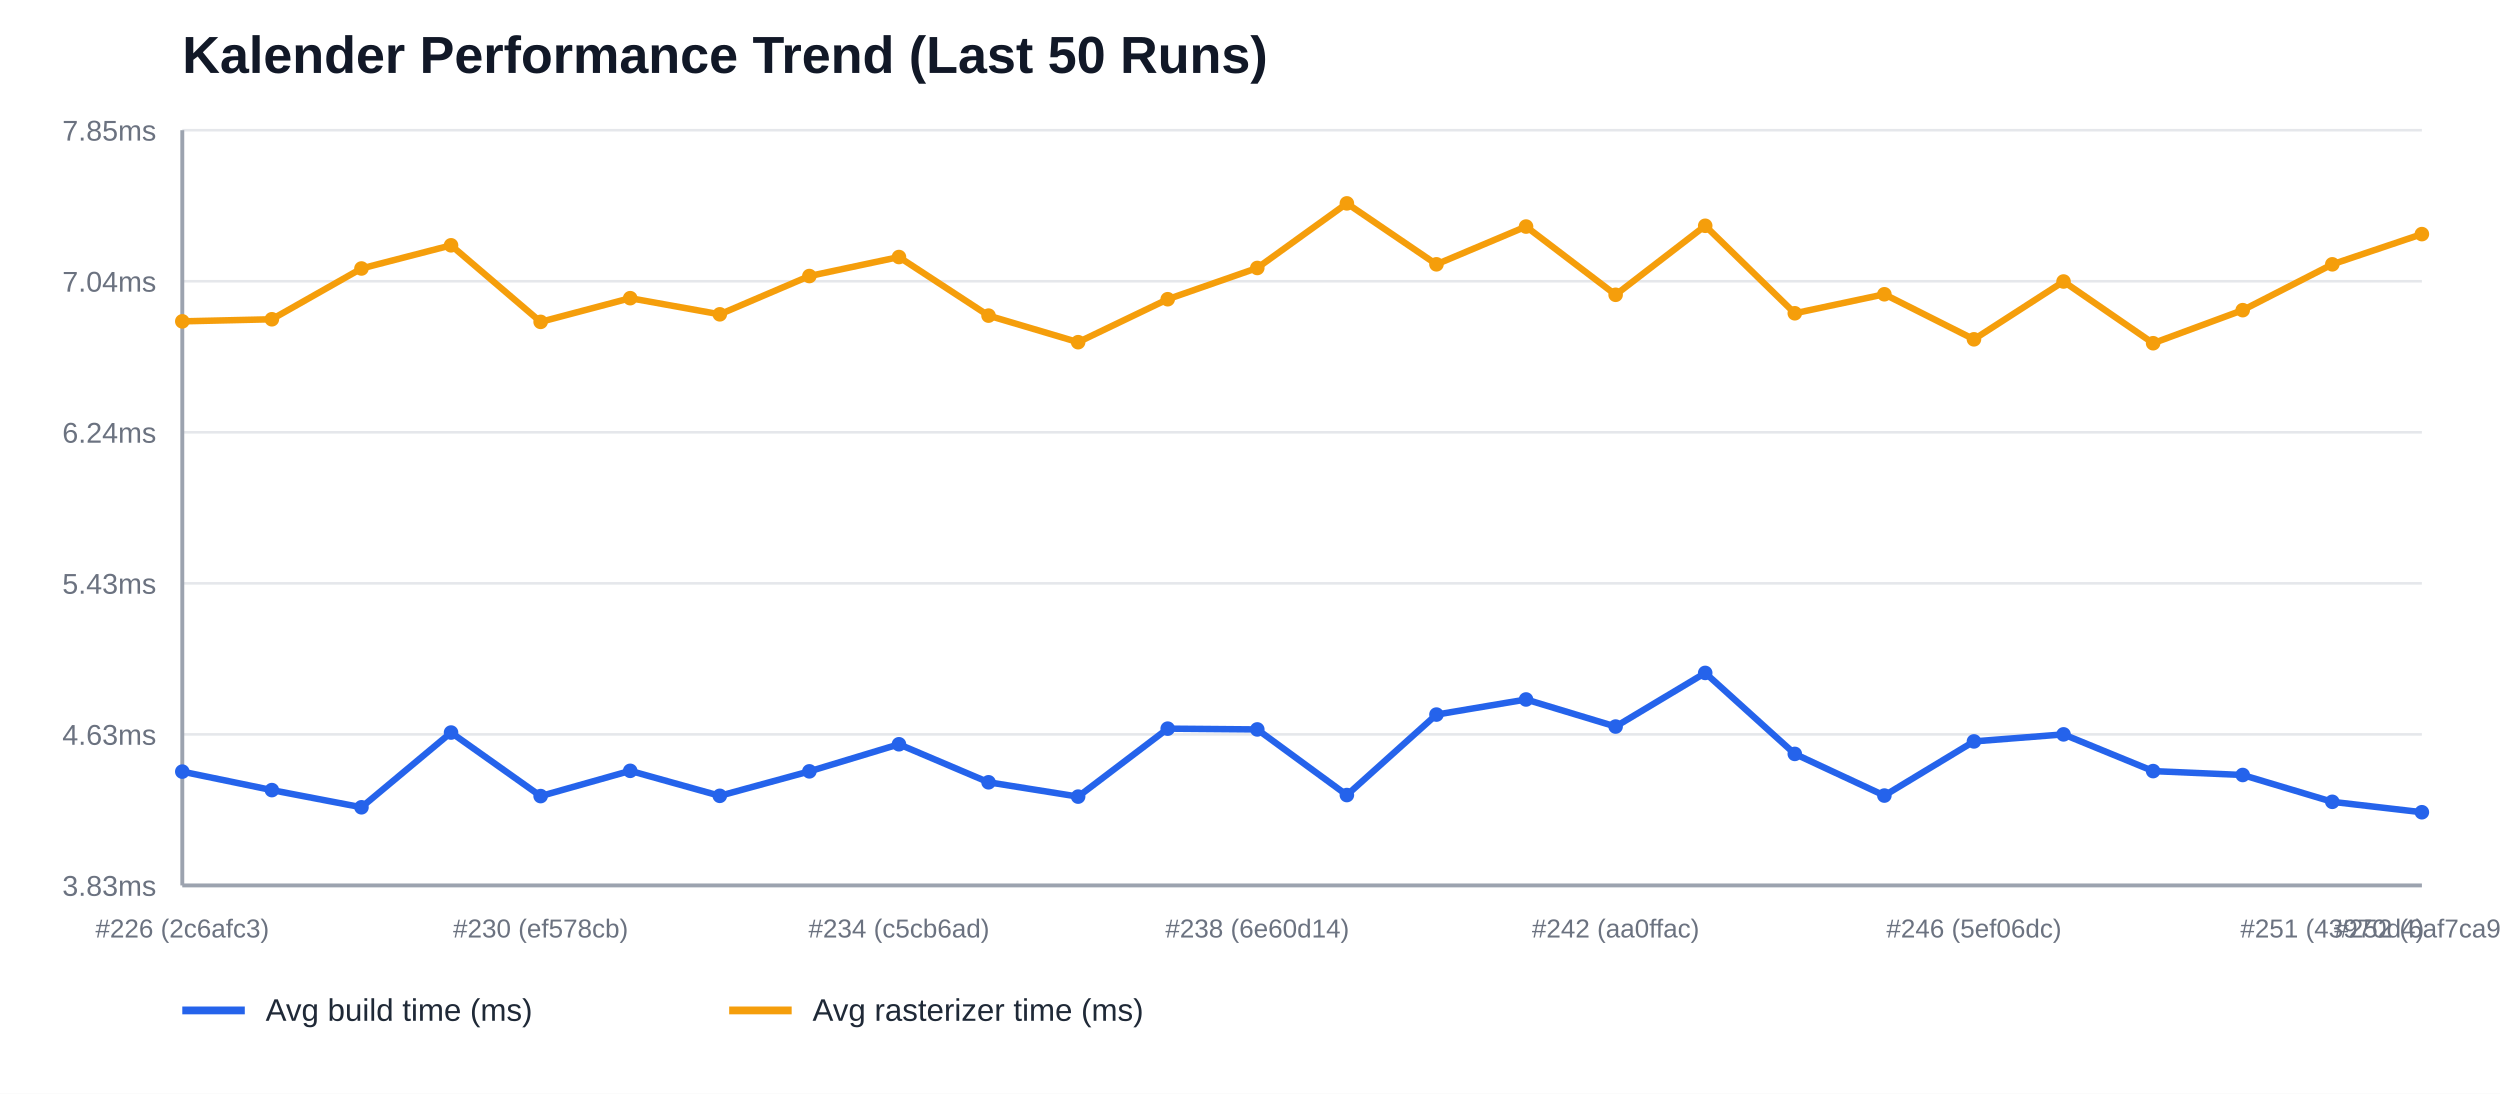
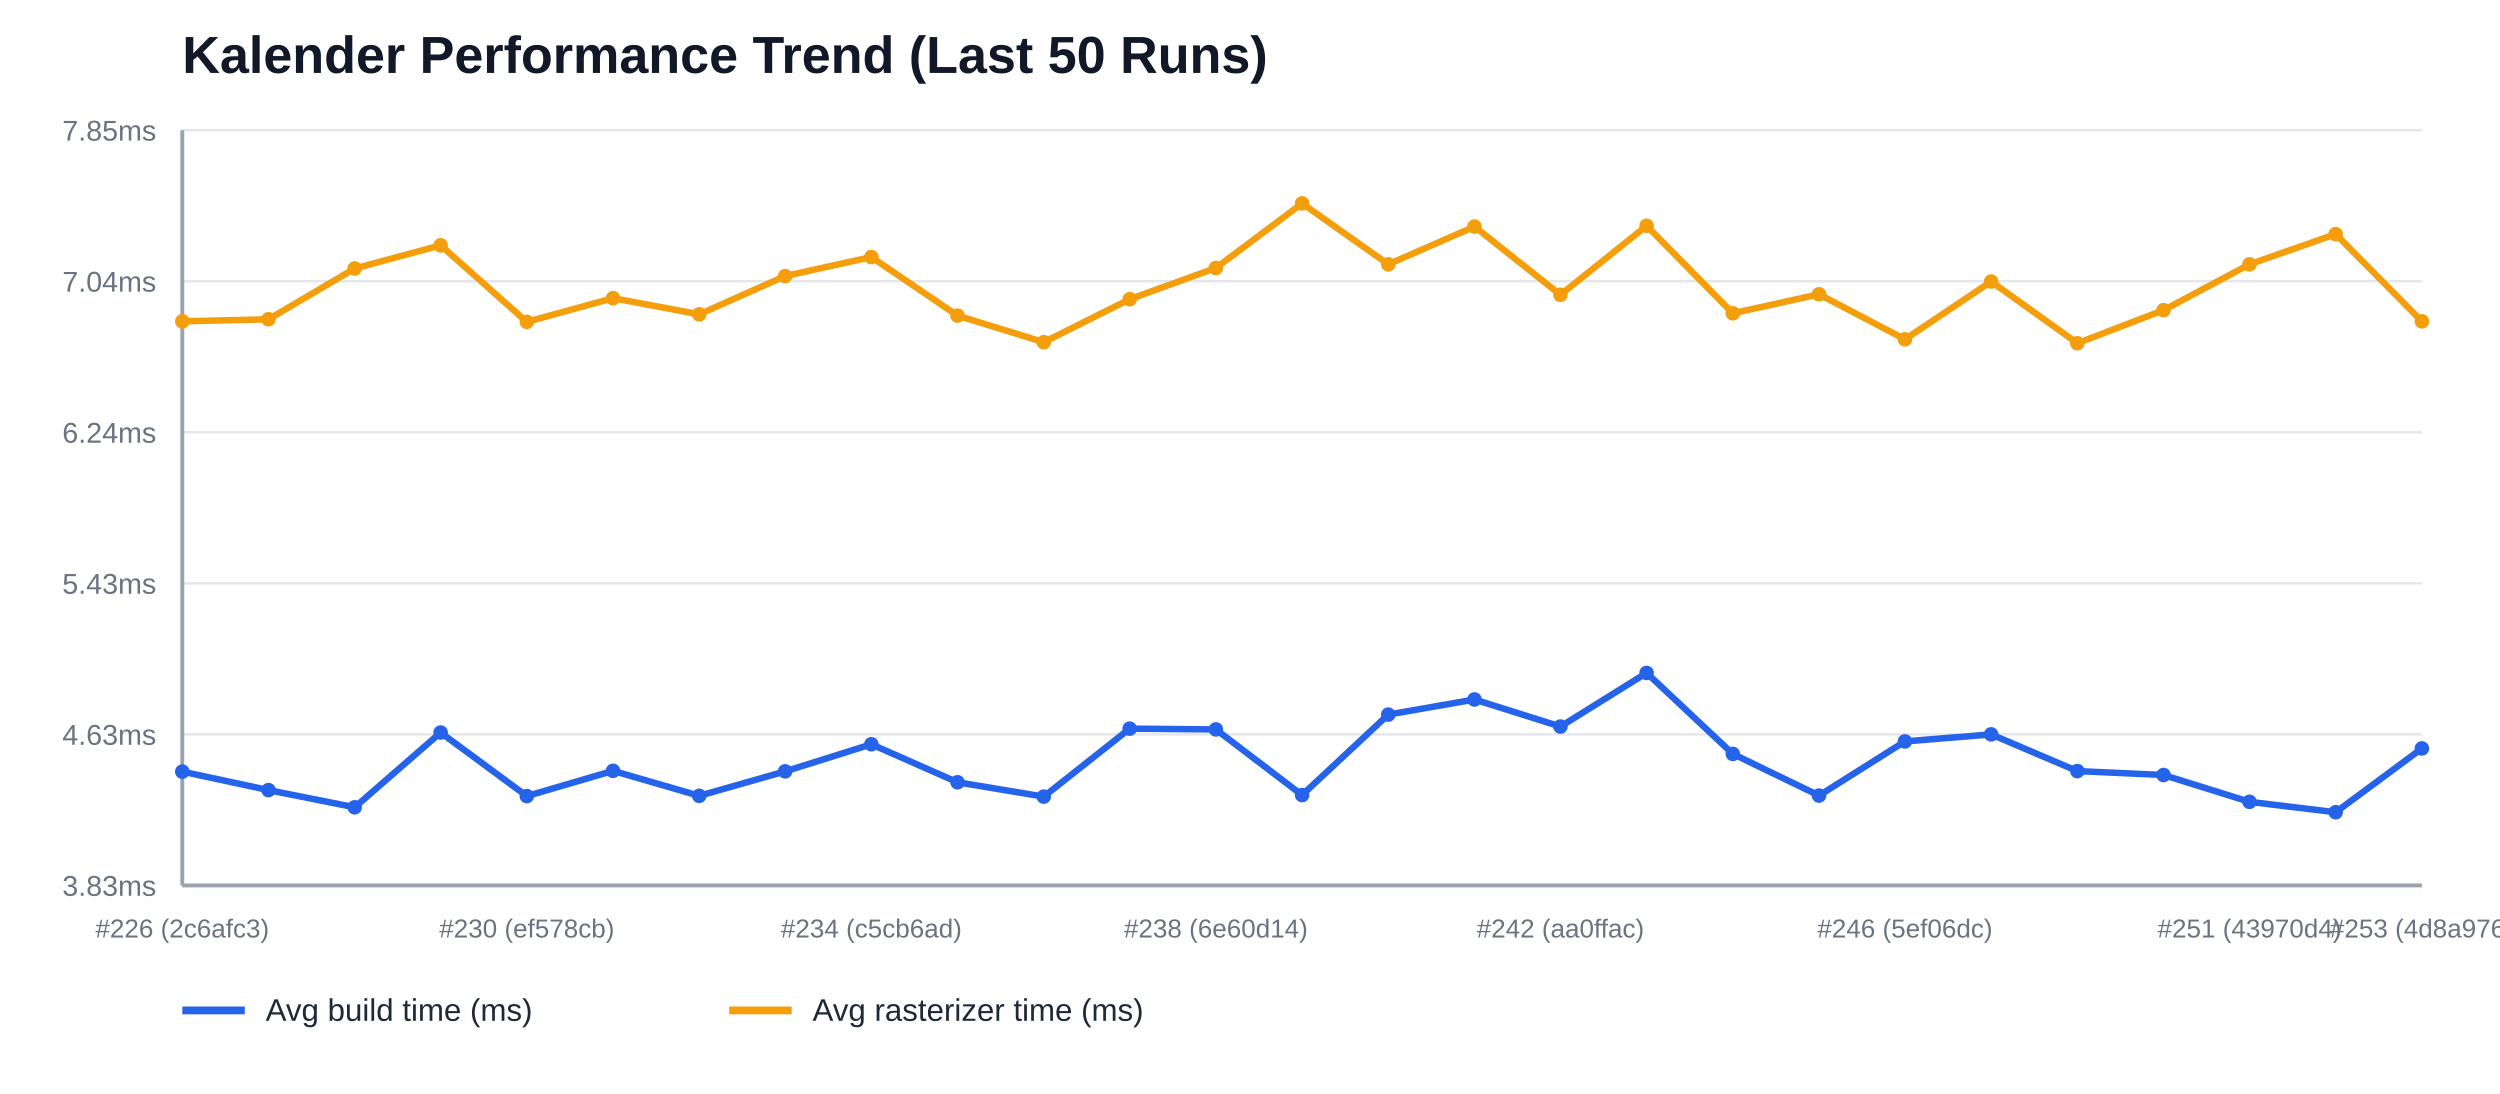
<svg xmlns="http://www.w3.org/2000/svg" width="960" height="420" viewBox="0 0 960 420">
  <rect width="100%" height="100%" fill="#ffffff" />
  <text x="70" y="28" font-family="Arial, sans-serif" font-size="20" font-weight="600" fill="#111827">Kalender Performance Trend (Last 50 Runs)</text>
  <line x1="70" y1="340.0" x2="930" y2="340.0" stroke="#e5e7eb" stroke-width="1" />
  <text x="60" y="344.0" text-anchor="end" font-family="Arial, sans-serif" font-size="11" fill="#6b7280">3.83ms</text>
  <line x1="70" y1="282.0" x2="930" y2="282.0" stroke="#e5e7eb" stroke-width="1" />
  <text x="60" y="286.0" text-anchor="end" font-family="Arial, sans-serif" font-size="11" fill="#6b7280">4.63ms</text>
  <line x1="70" y1="224.0" x2="930" y2="224.0" stroke="#e5e7eb" stroke-width="1" />
  <text x="60" y="228.0" text-anchor="end" font-family="Arial, sans-serif" font-size="11" fill="#6b7280">5.43ms</text>
  <line x1="70" y1="166.0" x2="930" y2="166.0" stroke="#e5e7eb" stroke-width="1" />
  <text x="60" y="170.0" text-anchor="end" font-family="Arial, sans-serif" font-size="11" fill="#6b7280">6.24ms</text>
  <line x1="70" y1="108.0" x2="930" y2="108.0" stroke="#e5e7eb" stroke-width="1" />
  <text x="60" y="112.0" text-anchor="end" font-family="Arial, sans-serif" font-size="11" fill="#6b7280">7.04ms</text>
  <line x1="70" y1="50.0" x2="930" y2="50.0" stroke="#e5e7eb" stroke-width="1" />
  <text x="60" y="54.0" text-anchor="end" font-family="Arial, sans-serif" font-size="11" fill="#6b7280">7.85ms</text>
  <line x1="70" y1="340" x2="930" y2="340" stroke="#9ca3af" stroke-width="1.5" />
  <line x1="70" y1="50" x2="70" y2="340" stroke="#9ca3af" stroke-width="1.5" />
-   <polyline points="70.0,296.3 104.4,303.4 138.8,310.0 173.2,281.3 207.6,305.7 242.0,296.0 276.4,305.6 310.8,296.2 345.2,285.8 379.6,300.4 414.0,305.9 448.4,279.8 482.8,280.1 517.2,305.3 551.6,274.4 586.0,268.6 620.4,279.0 654.8,258.4 689.2,289.5 723.6,305.5 758.0,284.7 792.4,282.0 826.8,296.1 861.2,297.6 895.6,307.9 930.0,311.9" fill="none" stroke="#2563eb" stroke-width="2.5" stroke-linecap="round" stroke-linejoin="round" />
+   <polyline points="70.0,296.3 103.1,303.4 136.2,310.0 169.2,281.3 202.3,305.7 235.4,296.0 268.5,305.6 301.5,296.2 334.6,285.8 367.7,300.4 400.8,305.9 433.8,279.8 466.9,280.1 500.0,305.3 533.1,274.4 566.2,268.6 599.2,279.0 632.3,258.4 665.4,289.5 698.5,305.5 731.5,284.7 764.6,282.0 797.7,296.1 830.8,297.6 863.8,307.9 896.9,311.9 930.0,287.4" fill="none" stroke="#2563eb" stroke-width="2.5" stroke-linecap="round" stroke-linejoin="round" />
  <circle cx="70.0" cy="296.3" r="2.8" fill="#2563eb" />
-   <circle cx="104.4" cy="303.4" r="2.8" fill="#2563eb" />
-   <circle cx="138.8" cy="310.0" r="2.8" fill="#2563eb" />
-   <circle cx="173.2" cy="281.3" r="2.8" fill="#2563eb" />
-   <circle cx="207.6" cy="305.7" r="2.8" fill="#2563eb" />
-   <circle cx="242.0" cy="296.0" r="2.8" fill="#2563eb" />
-   <circle cx="276.4" cy="305.6" r="2.8" fill="#2563eb" />
-   <circle cx="310.8" cy="296.2" r="2.8" fill="#2563eb" />
-   <circle cx="345.2" cy="285.8" r="2.8" fill="#2563eb" />
-   <circle cx="379.6" cy="300.4" r="2.8" fill="#2563eb" />
-   <circle cx="414.0" cy="305.9" r="2.8" fill="#2563eb" />
-   <circle cx="448.4" cy="279.8" r="2.8" fill="#2563eb" />
-   <circle cx="482.8" cy="280.1" r="2.8" fill="#2563eb" />
-   <circle cx="517.2" cy="305.3" r="2.8" fill="#2563eb" />
-   <circle cx="551.6" cy="274.4" r="2.8" fill="#2563eb" />
-   <circle cx="586.0" cy="268.6" r="2.8" fill="#2563eb" />
-   <circle cx="620.4" cy="279.0" r="2.8" fill="#2563eb" />
-   <circle cx="654.8" cy="258.4" r="2.8" fill="#2563eb" />
-   <circle cx="689.2" cy="289.5" r="2.8" fill="#2563eb" />
-   <circle cx="723.6" cy="305.5" r="2.8" fill="#2563eb" />
-   <circle cx="758.0" cy="284.7" r="2.8" fill="#2563eb" />
-   <circle cx="792.4" cy="282.0" r="2.8" fill="#2563eb" />
-   <circle cx="826.8" cy="296.1" r="2.8" fill="#2563eb" />
-   <circle cx="861.2" cy="297.6" r="2.8" fill="#2563eb" />
-   <circle cx="895.6" cy="307.9" r="2.8" fill="#2563eb" />
-   <circle cx="930.0" cy="311.9" r="2.8" fill="#2563eb" />
-   <polyline points="70.0,123.4 104.4,122.6 138.8,103.1 173.2,94.2 207.6,123.6 242.0,114.5 276.4,120.7 310.8,106.0 345.2,98.7 379.6,121.2 414.0,131.4 448.4,114.9 482.8,102.9 517.2,78.1 551.6,101.5 586.0,87.0 620.4,113.2 654.8,86.7 689.2,120.3 723.6,113.0 758.0,130.3 792.4,108.1 826.8,131.8 861.2,119.1 895.6,101.5 930.0,89.9" fill="none" stroke="#f59e0b" stroke-width="2.5" stroke-linecap="round" stroke-linejoin="round" />
+   <circle cx="103.1" cy="303.4" r="2.8" fill="#2563eb" />
+   <circle cx="136.2" cy="310.0" r="2.8" fill="#2563eb" />
+   <circle cx="169.2" cy="281.3" r="2.8" fill="#2563eb" />
+   <circle cx="202.3" cy="305.7" r="2.8" fill="#2563eb" />
+   <circle cx="235.4" cy="296.0" r="2.8" fill="#2563eb" />
+   <circle cx="268.5" cy="305.6" r="2.8" fill="#2563eb" />
+   <circle cx="301.5" cy="296.2" r="2.8" fill="#2563eb" />
+   <circle cx="334.6" cy="285.8" r="2.8" fill="#2563eb" />
+   <circle cx="367.7" cy="300.4" r="2.8" fill="#2563eb" />
+   <circle cx="400.8" cy="305.9" r="2.8" fill="#2563eb" />
+   <circle cx="433.8" cy="279.8" r="2.8" fill="#2563eb" />
+   <circle cx="466.9" cy="280.1" r="2.8" fill="#2563eb" />
+   <circle cx="500.0" cy="305.3" r="2.8" fill="#2563eb" />
+   <circle cx="533.1" cy="274.4" r="2.8" fill="#2563eb" />
+   <circle cx="566.2" cy="268.6" r="2.8" fill="#2563eb" />
+   <circle cx="599.2" cy="279.0" r="2.8" fill="#2563eb" />
+   <circle cx="632.3" cy="258.4" r="2.8" fill="#2563eb" />
+   <circle cx="665.4" cy="289.5" r="2.8" fill="#2563eb" />
+   <circle cx="698.5" cy="305.5" r="2.8" fill="#2563eb" />
+   <circle cx="731.5" cy="284.7" r="2.8" fill="#2563eb" />
+   <circle cx="764.6" cy="282.0" r="2.8" fill="#2563eb" />
+   <circle cx="797.7" cy="296.1" r="2.8" fill="#2563eb" />
+   <circle cx="830.8" cy="297.6" r="2.8" fill="#2563eb" />
+   <circle cx="863.8" cy="307.9" r="2.8" fill="#2563eb" />
+   <circle cx="896.9" cy="311.9" r="2.8" fill="#2563eb" />
+   <circle cx="930.0" cy="287.4" r="2.8" fill="#2563eb" />
+   <polyline points="70.0,123.4 103.1,122.6 136.2,103.1 169.2,94.2 202.3,123.6 235.4,114.5 268.5,120.7 301.5,106.0 334.6,98.7 367.7,121.2 400.8,131.4 433.8,114.9 466.9,102.9 500.0,78.1 533.1,101.5 566.2,87.0 599.2,113.2 632.3,86.7 665.4,120.3 698.5,113.0 731.5,130.3 764.6,108.1 797.7,131.8 830.8,119.1 863.8,101.5 896.9,89.9 930.0,123.4" fill="none" stroke="#f59e0b" stroke-width="2.5" stroke-linecap="round" stroke-linejoin="round" />
  <circle cx="70.0" cy="123.4" r="2.8" fill="#f59e0b" />
-   <circle cx="104.4" cy="122.6" r="2.8" fill="#f59e0b" />
-   <circle cx="138.8" cy="103.1" r="2.8" fill="#f59e0b" />
-   <circle cx="173.2" cy="94.2" r="2.8" fill="#f59e0b" />
-   <circle cx="207.6" cy="123.6" r="2.8" fill="#f59e0b" />
-   <circle cx="242.0" cy="114.5" r="2.8" fill="#f59e0b" />
-   <circle cx="276.4" cy="120.7" r="2.8" fill="#f59e0b" />
-   <circle cx="310.8" cy="106.0" r="2.8" fill="#f59e0b" />
-   <circle cx="345.2" cy="98.7" r="2.8" fill="#f59e0b" />
-   <circle cx="379.6" cy="121.2" r="2.8" fill="#f59e0b" />
-   <circle cx="414.0" cy="131.4" r="2.8" fill="#f59e0b" />
-   <circle cx="448.4" cy="114.9" r="2.8" fill="#f59e0b" />
-   <circle cx="482.8" cy="102.9" r="2.8" fill="#f59e0b" />
-   <circle cx="517.2" cy="78.1" r="2.8" fill="#f59e0b" />
-   <circle cx="551.6" cy="101.5" r="2.8" fill="#f59e0b" />
-   <circle cx="586.0" cy="87.0" r="2.8" fill="#f59e0b" />
-   <circle cx="620.4" cy="113.2" r="2.8" fill="#f59e0b" />
-   <circle cx="654.8" cy="86.7" r="2.8" fill="#f59e0b" />
-   <circle cx="689.2" cy="120.3" r="2.8" fill="#f59e0b" />
-   <circle cx="723.6" cy="113.0" r="2.8" fill="#f59e0b" />
-   <circle cx="758.0" cy="130.3" r="2.8" fill="#f59e0b" />
-   <circle cx="792.4" cy="108.1" r="2.8" fill="#f59e0b" />
-   <circle cx="826.8" cy="131.8" r="2.8" fill="#f59e0b" />
-   <circle cx="861.2" cy="119.1" r="2.8" fill="#f59e0b" />
-   <circle cx="895.6" cy="101.5" r="2.8" fill="#f59e0b" />
-   <circle cx="930.0" cy="89.9" r="2.8" fill="#f59e0b" />
+   <circle cx="103.1" cy="122.6" r="2.8" fill="#f59e0b" />
+   <circle cx="136.2" cy="103.1" r="2.8" fill="#f59e0b" />
+   <circle cx="169.2" cy="94.2" r="2.8" fill="#f59e0b" />
+   <circle cx="202.3" cy="123.6" r="2.8" fill="#f59e0b" />
+   <circle cx="235.4" cy="114.5" r="2.8" fill="#f59e0b" />
+   <circle cx="268.5" cy="120.7" r="2.8" fill="#f59e0b" />
+   <circle cx="301.5" cy="106.0" r="2.8" fill="#f59e0b" />
+   <circle cx="334.6" cy="98.7" r="2.8" fill="#f59e0b" />
+   <circle cx="367.7" cy="121.2" r="2.8" fill="#f59e0b" />
+   <circle cx="400.8" cy="131.4" r="2.8" fill="#f59e0b" />
+   <circle cx="433.8" cy="114.9" r="2.8" fill="#f59e0b" />
+   <circle cx="466.9" cy="102.9" r="2.8" fill="#f59e0b" />
+   <circle cx="500.0" cy="78.1" r="2.8" fill="#f59e0b" />
+   <circle cx="533.1" cy="101.5" r="2.8" fill="#f59e0b" />
+   <circle cx="566.2" cy="87.0" r="2.8" fill="#f59e0b" />
+   <circle cx="599.2" cy="113.2" r="2.8" fill="#f59e0b" />
+   <circle cx="632.3" cy="86.7" r="2.8" fill="#f59e0b" />
+   <circle cx="665.4" cy="120.3" r="2.8" fill="#f59e0b" />
+   <circle cx="698.5" cy="113.0" r="2.8" fill="#f59e0b" />
+   <circle cx="731.5" cy="130.3" r="2.8" fill="#f59e0b" />
+   <circle cx="764.6" cy="108.1" r="2.8" fill="#f59e0b" />
+   <circle cx="797.7" cy="131.8" r="2.8" fill="#f59e0b" />
+   <circle cx="830.8" cy="119.1" r="2.8" fill="#f59e0b" />
+   <circle cx="863.8" cy="101.5" r="2.8" fill="#f59e0b" />
+   <circle cx="896.9" cy="89.9" r="2.8" fill="#f59e0b" />
+   <circle cx="930.0" cy="123.4" r="2.8" fill="#f59e0b" />
  <text x="70.0" y="360" text-anchor="middle" font-family="Arial, sans-serif" font-size="10" fill="#6b7280">#226 (2c6afc3)</text>
-   <text x="207.6" y="360" text-anchor="middle" font-family="Arial, sans-serif" font-size="10" fill="#6b7280">#230 (ef578cb)</text>
-   <text x="345.2" y="360" text-anchor="middle" font-family="Arial, sans-serif" font-size="10" fill="#6b7280">#234 (c5cb6ad)</text>
-   <text x="482.8" y="360" text-anchor="middle" font-family="Arial, sans-serif" font-size="10" fill="#6b7280">#238 (6e60d14)</text>
-   <text x="620.4" y="360" text-anchor="middle" font-family="Arial, sans-serif" font-size="10" fill="#6b7280">#242 (aa0ffac)</text>
-   <text x="758.0" y="360" text-anchor="middle" font-family="Arial, sans-serif" font-size="10" fill="#6b7280">#246 (5ef06dc)</text>
-   <text x="895.6" y="360" text-anchor="middle" font-family="Arial, sans-serif" font-size="10" fill="#6b7280">#251 (43970d4)</text>
-   <text x="930.0" y="360" text-anchor="middle" font-family="Arial, sans-serif" font-size="10" fill="#6b7280">#252 (6af7ca9)</text>
+   <text x="202.3" y="360" text-anchor="middle" font-family="Arial, sans-serif" font-size="10" fill="#6b7280">#230 (ef578cb)</text>
+   <text x="334.6" y="360" text-anchor="middle" font-family="Arial, sans-serif" font-size="10" fill="#6b7280">#234 (c5cb6ad)</text>
+   <text x="466.9" y="360" text-anchor="middle" font-family="Arial, sans-serif" font-size="10" fill="#6b7280">#238 (6e60d14)</text>
+   <text x="599.2" y="360" text-anchor="middle" font-family="Arial, sans-serif" font-size="10" fill="#6b7280">#242 (aa0ffac)</text>
+   <text x="731.5" y="360" text-anchor="middle" font-family="Arial, sans-serif" font-size="10" fill="#6b7280">#246 (5ef06dc)</text>
+   <text x="863.8" y="360" text-anchor="middle" font-family="Arial, sans-serif" font-size="10" fill="#6b7280">#251 (43970d4)</text>
+   <text x="930.0" y="360" text-anchor="middle" font-family="Arial, sans-serif" font-size="10" fill="#6b7280">#253 (4d8a976)</text>
  <line x1="70" y1="388" x2="94" y2="388" stroke="#2563eb" stroke-width="3" />
  <text x="102" y="392" font-family="Arial, sans-serif" font-size="12" fill="#1f2937">Avg build time (ms)</text>
  <line x1="280" y1="388" x2="304" y2="388" stroke="#f59e0b" stroke-width="3" />
  <text x="312" y="392" font-family="Arial, sans-serif" font-size="12" fill="#1f2937">Avg rasterizer time (ms)</text>
</svg>
